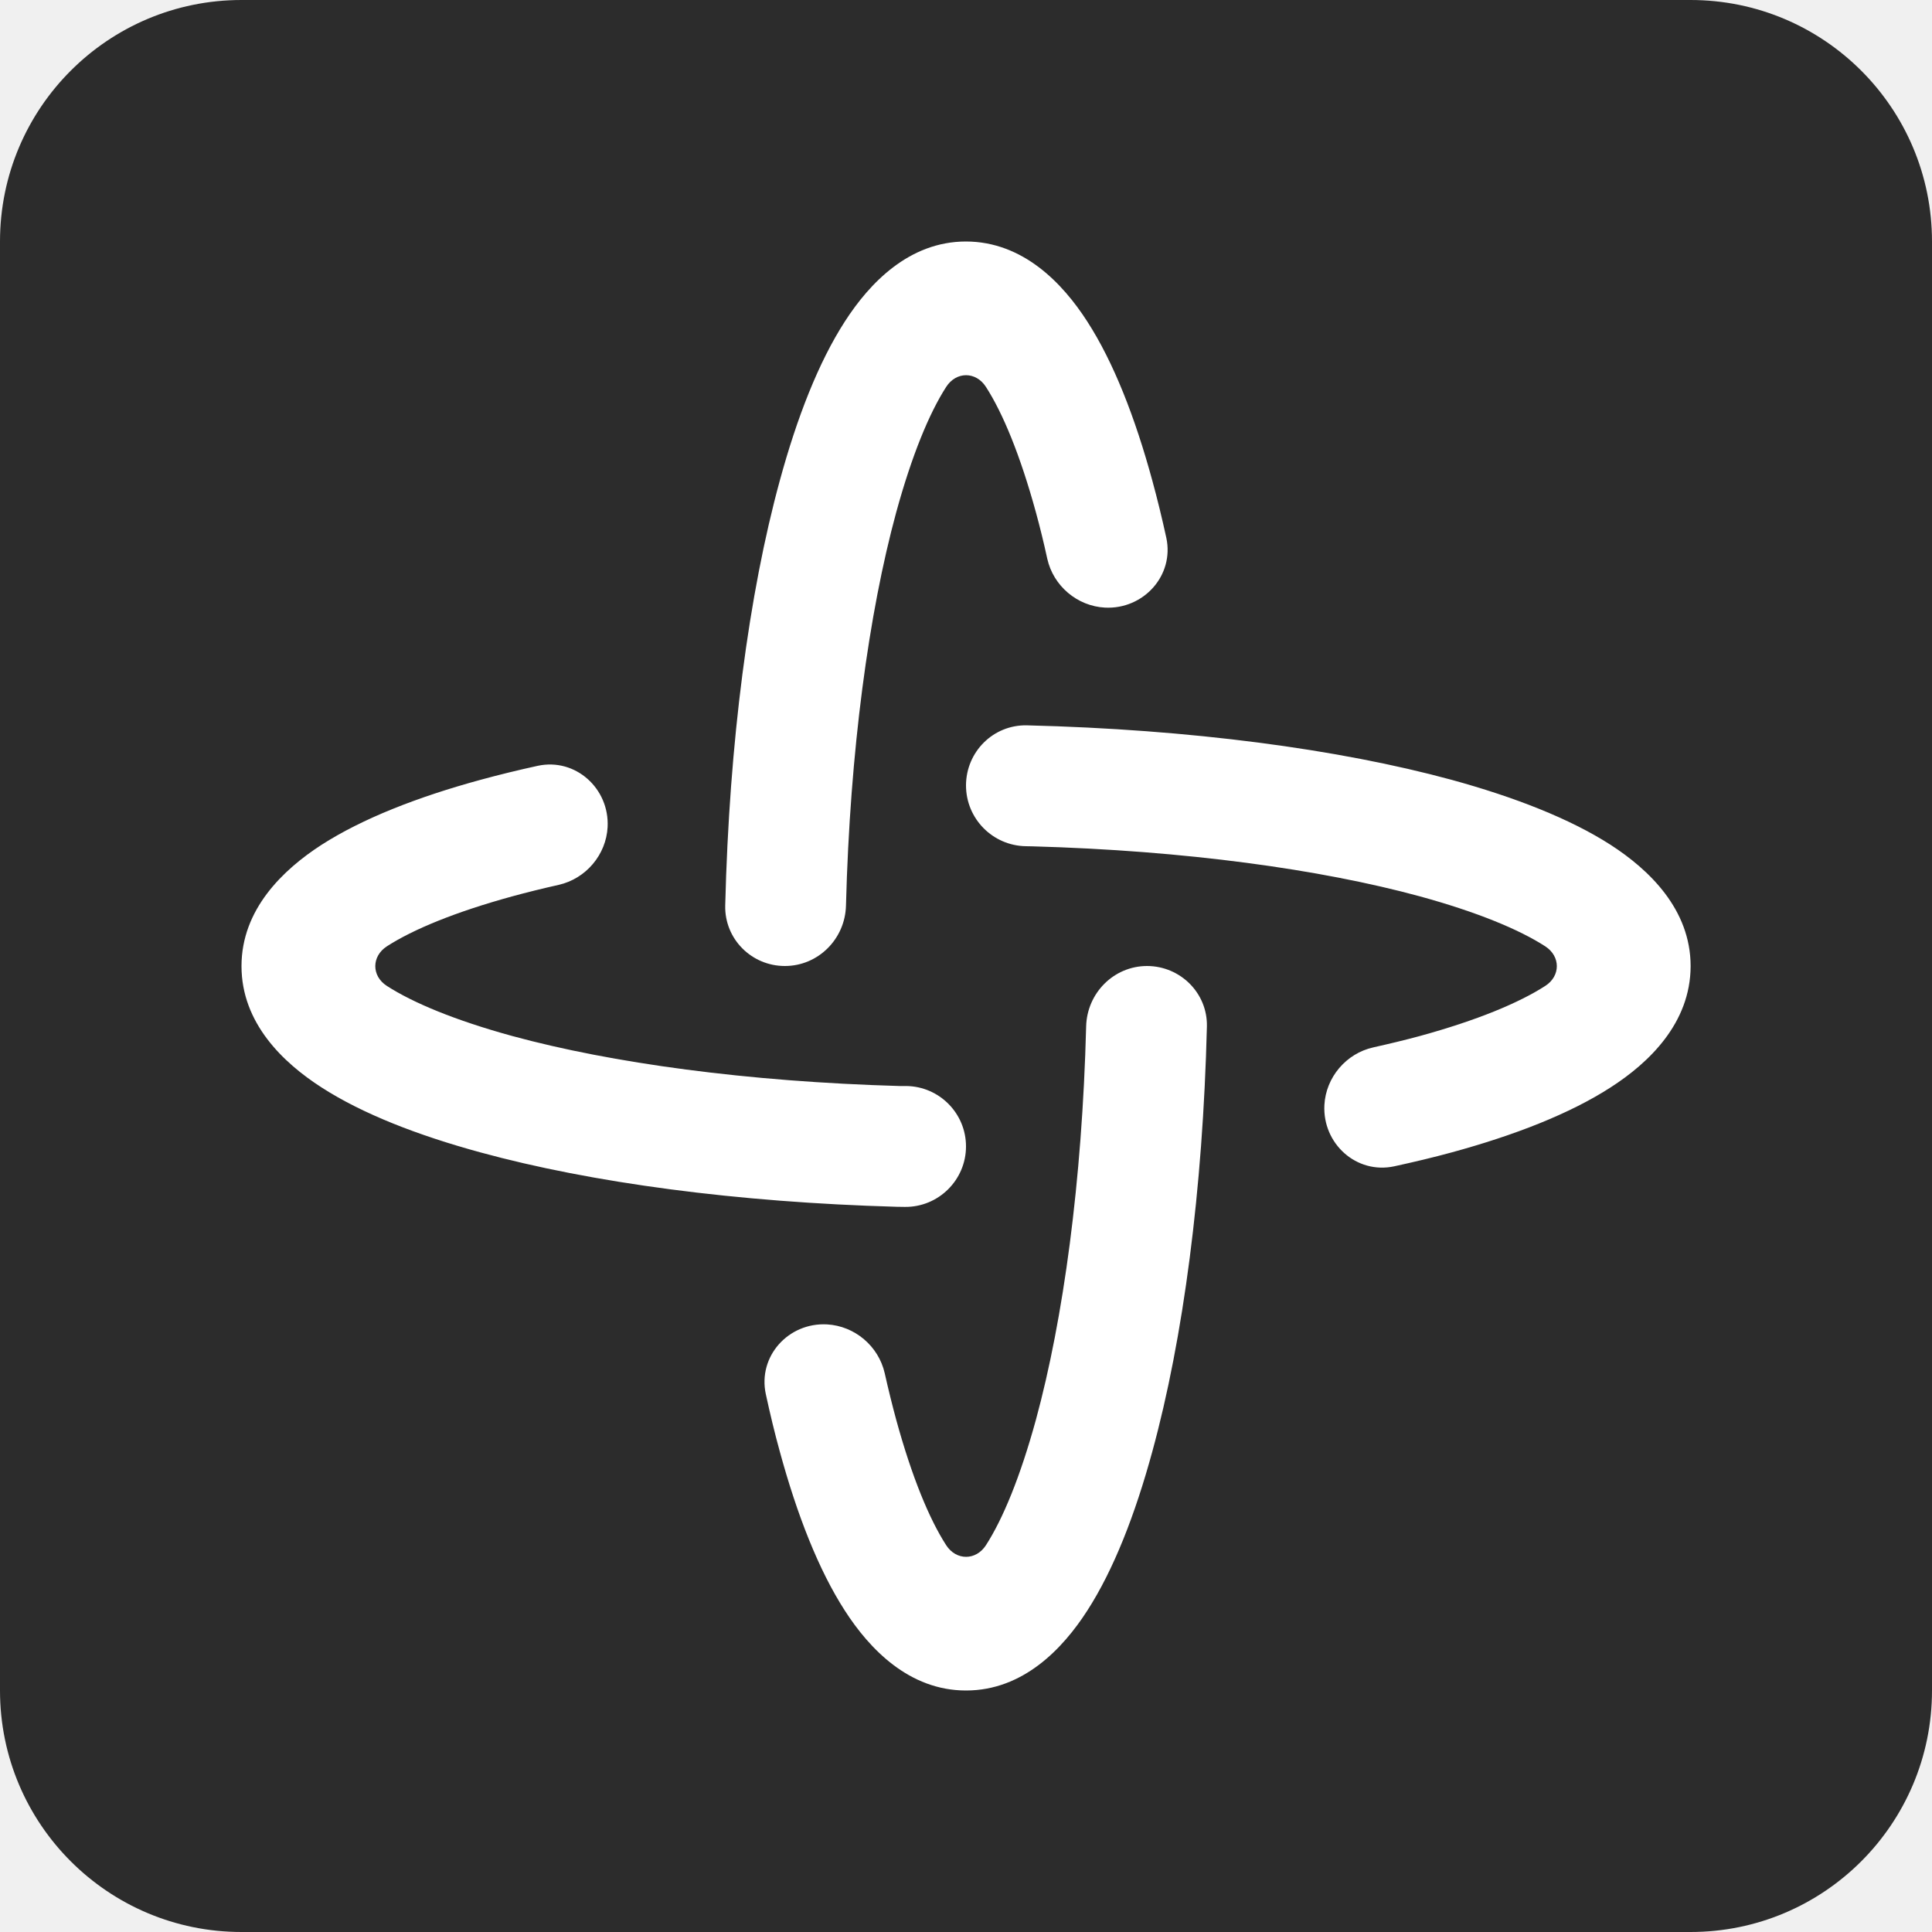
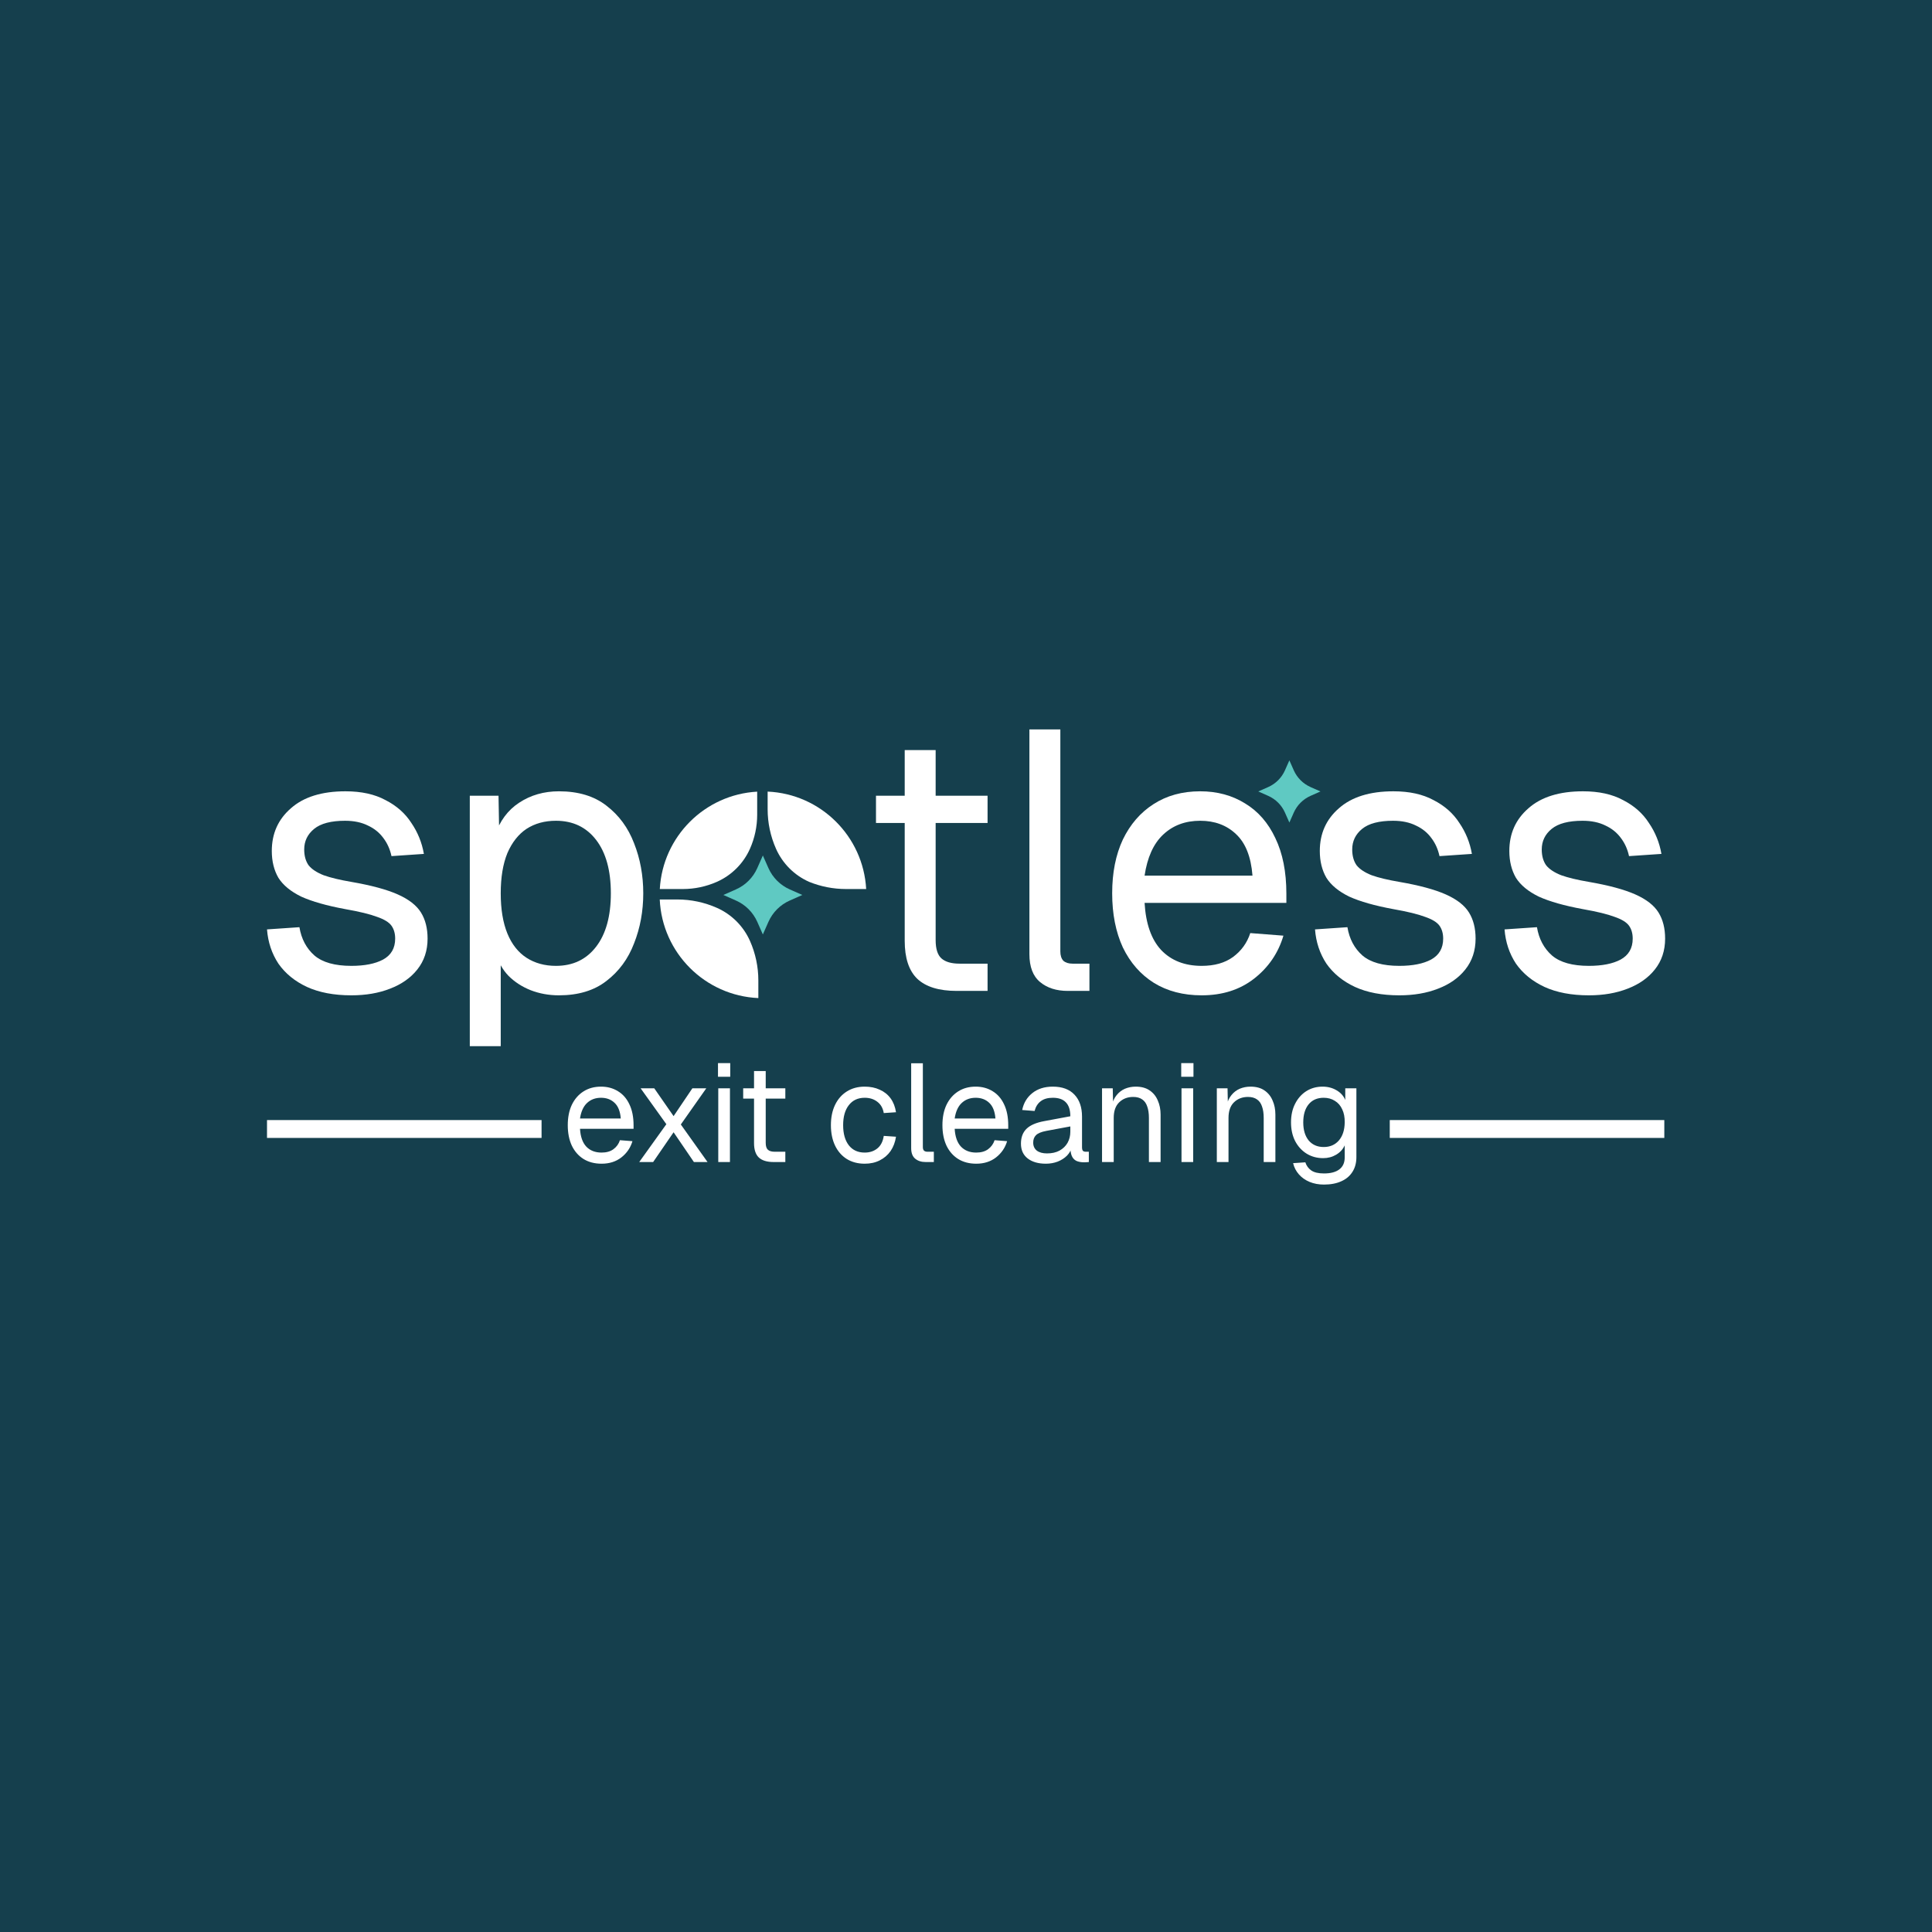
- <svg xmlns="http://www.w3.org/2000/svg" width="16" height="16" viewBox="0 0 16 16" fill="none">
-   <path d="M0 2C0 0.895 0.895 0 2 0H14C15.105 0 16 0.895 16 2V14C16 15.105 15.105 16 14 16H2C0.895 16 0 15.105 0 14V2Z" fill="#2C2C2C" />
-   <path d="M9.5 8C9.776 8.001 10.001 8.225 9.995 8.5C9.962 9.855 9.799 11.086 9.543 12.021C9.401 12.542 9.223 13 9.004 13.339C8.8 13.656 8.472 14 8 14C7.529 14 7.201 13.656 6.997 13.339C6.778 13 6.6 12.542 6.458 12.021C6.416 11.87 6.378 11.711 6.342 11.545C6.275 11.232 6.529 10.951 6.849 10.968C7.079 10.981 7.276 11.148 7.327 11.373C7.357 11.507 7.389 11.636 7.422 11.758C7.552 12.232 7.696 12.58 7.836 12.797C7.919 12.925 8.082 12.925 8.165 12.797C8.305 12.58 8.449 12.232 8.579 11.758C8.806 10.924 8.962 9.784 8.995 8.5C9.002 8.224 9.224 8 9.5 8ZM4.454 6.342C4.766 6.275 5.048 6.53 5.032 6.849C5.02 7.079 4.852 7.277 4.627 7.328C4.493 7.358 4.364 7.39 4.243 7.423C3.769 7.553 3.421 7.697 3.204 7.837C3.076 7.92 3.076 8.083 3.204 8.165C3.421 8.305 3.769 8.45 4.243 8.58C5.066 8.804 6.187 8.958 7.451 8.994H7.507C7.78 8.998 8 9.221 8 9.494C8 9.772 7.772 9.998 7.494 9.995L7.425 9.994C6.101 9.957 4.898 9.795 3.98 9.544C3.459 9.402 3.001 9.224 2.662 9.005C2.345 8.801 2 8.473 2 8.001C2 7.53 2.345 7.202 2.662 6.997C3.001 6.779 3.459 6.6 3.98 6.458C4.13 6.417 4.289 6.378 4.454 6.342ZM8.504 6.007C9.857 6.04 11.087 6.204 12.021 6.458C12.542 6.601 13 6.779 13.339 6.997C13.656 7.202 14.001 7.53 14.001 8.001C14 8.473 13.656 8.801 13.339 9.005C13 9.224 12.542 9.402 12.021 9.544C11.871 9.585 11.711 9.623 11.546 9.659C11.233 9.726 10.952 9.471 10.968 9.152C10.98 8.922 11.148 8.724 11.373 8.674C11.507 8.644 11.636 8.613 11.758 8.58C12.232 8.45 12.58 8.305 12.797 8.165C12.925 8.083 12.925 7.92 12.797 7.837C12.58 7.697 12.232 7.553 11.758 7.423C10.935 7.199 9.814 7.044 8.55 7.009L8.497 7.008C8.221 7.004 8 6.78 8 6.504C8.001 6.226 8.226 6.001 8.504 6.007ZM8 2C8.472 2.001 8.8 2.345 9.004 2.662C9.223 3.001 9.401 3.459 9.543 3.98C9.584 4.13 9.623 4.289 9.659 4.454C9.726 4.766 9.47 5.048 9.151 5.032C8.921 5.02 8.723 4.852 8.673 4.627C8.644 4.493 8.612 4.364 8.579 4.243C8.449 3.769 8.305 3.421 8.165 3.204C8.082 3.075 7.919 3.075 7.836 3.204C7.696 3.421 7.552 3.769 7.422 4.243C7.195 5.077 7.039 6.216 7.006 7.5C6.999 7.776 6.776 8 6.5 8C6.224 8 6 7.776 6.006 7.5C6.039 6.146 6.202 4.915 6.458 3.98C6.6 3.459 6.778 3.001 6.997 2.662C7.201 2.345 7.529 2 8 2Z" fill="white" />
+ <svg xmlns="http://www.w3.org/2000/svg" width="2646" height="2646" viewBox="0 0 2646 2646" fill="none">
+   <rect width="2646" height="2646" fill="#153F4D" />
+   <path d="M481.188 1363.16C457.314 1363.16 436.971 1359.29 420.158 1351.56C403.682 1343.83 390.736 1333.24 381.321 1319.79C372.242 1306 367.031 1290.36 365.686 1272.88L410.071 1269.85C412.761 1285.99 419.654 1298.94 430.75 1308.69C441.847 1318.1 458.659 1322.81 481.188 1322.81C499.346 1322.81 513.805 1319.95 524.565 1314.24C535.661 1308.18 541.209 1298.6 541.209 1285.49C541.209 1278.43 539.528 1272.54 536.166 1267.83C532.803 1263.13 526.246 1259.09 516.495 1255.73C506.744 1252.03 492.285 1248.5 473.118 1245.14C447.563 1240.43 427.388 1234.71 412.593 1227.99C398.134 1220.93 387.71 1212.35 381.321 1202.26C375.269 1191.84 372.242 1179.57 372.242 1165.45C372.242 1141.57 380.985 1122.07 398.47 1106.94C415.955 1091.47 440.838 1083.74 473.118 1083.74C494.975 1083.74 513.301 1087.77 528.096 1095.84C543.227 1103.57 554.996 1114 563.402 1127.11C572.145 1139.89 577.861 1154.01 580.551 1169.48L536.166 1172.51C534.148 1163.09 530.449 1154.85 525.069 1147.79C519.689 1140.39 512.628 1134.68 503.885 1130.64C495.143 1126.27 484.719 1124.09 472.614 1124.09C453.448 1124.09 439.325 1127.78 430.246 1135.18C421.167 1142.58 416.628 1152 416.628 1163.43C416.628 1172.17 418.645 1179.4 422.68 1185.12C427.052 1190.5 433.945 1195.04 443.36 1198.73C452.775 1202.1 465.384 1205.12 481.188 1207.81C508.425 1212.52 529.609 1218.24 544.74 1224.96C559.871 1231.69 570.463 1239.93 576.516 1249.68C582.569 1259.43 585.595 1271.36 585.595 1285.49C585.595 1301.96 580.887 1316.09 571.472 1327.86C562.393 1339.29 549.952 1348.03 534.148 1354.08C518.681 1360.14 501.027 1363.16 481.188 1363.16Z" fill="white" />
+   <path d="M643.421 1432.77V1089.79H682.763L683.771 1147.29L677.719 1144.26C684.444 1124.42 695.54 1109.46 711.008 1099.37C726.812 1088.95 744.969 1083.74 765.481 1083.74C792.045 1083.74 813.733 1090.29 830.546 1103.41C847.695 1116.52 860.304 1133.67 868.374 1154.85C876.78 1176.04 880.984 1198.9 880.984 1223.45C880.984 1248 876.78 1270.86 868.374 1292.04C860.304 1313.23 847.695 1330.38 830.546 1343.49C813.733 1356.6 792.045 1363.16 765.481 1363.16C751.694 1363.16 738.749 1360.81 726.644 1356.1C714.875 1351.39 704.787 1344.84 696.381 1336.43C688.311 1328.02 682.763 1318.1 679.736 1306.67L685.789 1299.61V1432.77H643.421ZM761.446 1322.81C784.647 1322.81 802.973 1314.07 816.423 1296.58C829.873 1279.1 836.598 1254.72 836.598 1223.45C836.598 1192.18 829.873 1167.8 816.423 1150.31C802.973 1132.83 784.647 1124.09 761.446 1124.09C745.978 1124.09 732.528 1127.78 721.095 1135.18C709.999 1142.58 701.257 1153.68 694.868 1168.47C688.815 1183.27 685.789 1201.59 685.789 1223.45C685.789 1245.31 688.815 1263.63 694.868 1278.43C700.92 1293.22 709.663 1304.32 721.095 1311.72C732.528 1319.11 745.978 1322.81 761.446 1322.81Z" fill="white" />
+   <path d="M1310.17 1357.11C1285.96 1357.11 1267.98 1351.56 1256.21 1340.46C1244.77 1329.37 1239.06 1312.05 1239.06 1288.51V1027.25H1281.43V1287.5C1281.43 1299.61 1284.12 1308.02 1289.5 1312.72C1294.88 1317.43 1303.11 1319.79 1314.21 1319.79H1352.54V1357.11H1310.17ZM1199.72 1127.11V1089.79H1352.54V1127.11H1199.72Z" fill="white" />
+   <path d="M1462.3 1357.11C1446.83 1357.11 1434.22 1353.07 1424.47 1345C1414.72 1336.93 1409.84 1324.16 1409.84 1306.67V999H1452.21V1303.14C1452.21 1308.52 1453.55 1312.72 1456.24 1315.75C1459.27 1318.44 1463.47 1319.79 1468.85 1319.79H1492.05V1357.11H1462.3Z" fill="white" />
+   <path d="M1645.76 1363.16C1620.54 1363.16 1598.68 1357.45 1580.19 1346.01C1562.03 1334.58 1547.91 1318.44 1537.82 1297.59C1528.07 1276.41 1523.2 1251.69 1523.2 1223.45C1523.2 1195.2 1528.07 1170.66 1537.82 1149.81C1547.91 1128.96 1561.87 1112.82 1579.69 1101.39C1597.84 1089.62 1619.2 1083.74 1643.74 1083.74C1666.94 1083.74 1687.46 1089.28 1705.28 1100.38C1723.1 1111.14 1736.88 1126.94 1746.64 1147.79C1756.72 1168.64 1761.77 1194.03 1761.77 1223.95V1236.56H1567.58C1569.26 1265.14 1576.83 1286.66 1590.28 1301.12C1604.06 1315.58 1622.56 1322.81 1645.76 1322.81C1663.25 1322.81 1677.54 1318.78 1688.63 1310.71C1700.07 1302.3 1707.97 1291.37 1712.34 1277.92L1757.73 1281.45C1750.67 1305.33 1737.22 1325 1717.38 1340.46C1697.88 1355.6 1674.01 1363.16 1645.76 1363.16ZM1567.58 1199.24H1715.36C1713.35 1173.35 1705.78 1154.35 1692.67 1142.24C1679.89 1130.14 1663.58 1124.09 1643.74 1124.09C1623.23 1124.09 1606.25 1130.47 1592.8 1143.25C1579.69 1155.69 1571.28 1174.36 1567.58 1199.24Z" fill="white" />
+   <path d="M1916.5 1363.16C1892.63 1363.16 1872.28 1359.29 1855.47 1351.56C1839 1343.83 1826.05 1333.24 1816.63 1319.79C1807.56 1306 1802.34 1290.36 1801 1272.88L1845.38 1269.85C1848.07 1285.99 1854.97 1298.94 1866.06 1308.69C1877.16 1318.1 1893.97 1322.81 1916.5 1322.81C1934.66 1322.81 1949.12 1319.95 1959.88 1314.24C1970.97 1308.18 1976.52 1298.6 1976.52 1285.49C1976.52 1278.43 1974.84 1272.54 1971.48 1267.83C1968.12 1263.13 1961.56 1259.09 1951.81 1255.73C1942.06 1252.03 1927.6 1248.5 1908.43 1245.14C1882.88 1240.43 1862.7 1234.71 1847.91 1227.99C1833.45 1220.93 1823.02 1212.35 1816.63 1202.26C1810.58 1191.84 1807.56 1179.57 1807.56 1165.45C1807.56 1141.57 1816.3 1122.07 1833.78 1106.94C1851.27 1091.47 1876.15 1083.74 1908.43 1083.74C1930.29 1083.74 1948.61 1087.77 1963.41 1095.84C1978.54 1103.57 1990.31 1114 1998.72 1127.11C2007.46 1139.89 2013.17 1154.01 2015.86 1169.48L1971.48 1172.51C1969.46 1163.09 1965.76 1154.85 1960.38 1147.79C1955 1140.39 1947.94 1134.68 1939.2 1130.64C1930.46 1126.27 1920.03 1124.09 1907.93 1124.09C1888.76 1124.09 1874.64 1127.78 1865.56 1135.18C1856.48 1142.58 1851.94 1152 1851.94 1163.43C1851.94 1172.17 1853.96 1179.4 1857.99 1185.12C1862.36 1190.5 1869.26 1195.04 1878.67 1198.73C1888.09 1202.1 1900.7 1205.12 1916.5 1207.81C1943.74 1212.52 1964.92 1218.24 1980.05 1224.96C1995.18 1231.69 2005.78 1239.93 2011.83 1249.68C2017.88 1259.43 2020.91 1271.36 2020.91 1285.49C2020.91 1301.96 2016.2 1316.09 2006.79 1327.86C1997.71 1339.29 1985.27 1348.03 1969.46 1354.08C1953.99 1360.14 1936.34 1363.16 1916.5 1363.16Z" fill="white" />
+   <path d="M2176.08 1363.16C2152.21 1363.16 2131.86 1359.29 2115.05 1351.56C2098.57 1343.83 2085.63 1333.24 2076.21 1319.79C2067.13 1306 2061.92 1290.36 2060.58 1272.88L2104.96 1269.85C2107.65 1285.99 2114.55 1298.94 2125.64 1308.69C2136.74 1318.1 2153.55 1322.81 2176.08 1322.81C2194.24 1322.81 2208.7 1319.95 2219.46 1314.24C2230.55 1308.18 2236.1 1298.6 2236.1 1285.49C2236.1 1278.43 2234.42 1272.54 2231.06 1267.83C2227.69 1263.13 2221.14 1259.09 2211.39 1255.73C2201.63 1252.03 2187.18 1248.5 2168.01 1245.14C2142.45 1240.43 2122.28 1234.71 2107.48 1227.99C2093.02 1220.93 2082.6 1212.35 2076.21 1202.26C2070.16 1191.84 2067.13 1179.57 2067.13 1165.45C2067.13 1141.57 2075.88 1122.07 2093.36 1106.94C2110.85 1091.47 2135.73 1083.74 2168.01 1083.74C2189.87 1083.74 2208.19 1087.77 2222.99 1095.84C2238.12 1103.57 2249.89 1114 2258.29 1127.11C2267.04 1139.89 2272.75 1154.01 2275.44 1169.48L2231.06 1172.51C2229.04 1163.09 2225.34 1154.85 2219.96 1147.79C2214.58 1140.39 2207.52 1134.68 2198.78 1130.64C2190.03 1126.27 2179.61 1124.09 2167.5 1124.09C2148.34 1124.09 2134.22 1127.78 2125.14 1135.18C2116.06 1142.58 2111.52 1152 2111.52 1163.43C2111.52 1172.17 2113.54 1179.4 2117.57 1185.12C2121.94 1190.5 2128.84 1195.04 2138.25 1198.73C2147.67 1202.1 2160.28 1205.12 2176.08 1207.81C2203.32 1212.52 2224.5 1218.24 2239.63 1224.96C2254.76 1231.69 2265.35 1239.93 2271.41 1249.68C2277.46 1259.43 2280.49 1271.36 2280.49 1285.49C2280.49 1301.96 2275.78 1316.09 2266.36 1327.86C2257.28 1339.29 2244.84 1348.03 2229.04 1354.08C2213.57 1360.14 2195.92 1363.16 2176.08 1363.16Z" fill="white" />
+   <path d="M1108.14 1207.74C1087.9 1198.77 1071.72 1182.6 1062.76 1162.36C1055.22 1145.33 1051.33 1126.91 1051.33 1108.28L1051.33 1084.14C1123.9 1087.35 1182.27 1145.21 1186.28 1217.58L1158.64 1217.58C1141.33 1217.58 1124.18 1214.24 1108.14 1207.74Z" fill="white" />
+   <path d="M903.647 1217.58C907.625 1145.74 965.174 1088.2 1037.01 1084.22L1037.01 1115.8C1037.01 1131.84 1033.66 1147.7 1027.17 1162.36C1018.2 1182.6 1002.03 1198.77 981.789 1207.74C967.126 1214.23 951.266 1217.58 935.23 1217.58L903.647 1217.58Z" fill="white" />
+   <path d="M1038.6 1366.93C965.494 1363.7 906.803 1305 903.569 1231.89L927.712 1231.89C946.338 1231.89 964.758 1235.79 981.789 1243.33C1002.03 1252.29 1018.2 1268.47 1027.17 1288.71C1034.71 1305.74 1038.6 1324.16 1038.6 1342.79L1038.6 1366.93Z" fill="white" />
+   <path d="M1044.78 1279.79L1037.14 1262.53C1031.38 1249.52 1020.98 1239.12 1007.97 1233.36L990.709 1225.72L1007.97 1218.08C1020.98 1212.32 1031.38 1201.92 1037.14 1188.91L1044.78 1171.65L1052.42 1188.91C1058.18 1201.92 1068.58 1212.32 1081.59 1218.08L1098.85 1225.72L1081.59 1233.36C1068.58 1239.12 1058.18 1249.52 1052.42 1262.53L1044.78 1279.79Z" fill="#5FC9C2" />
+   <path d="M1765.88 1126.55L1759.86 1112.95C1755.33 1102.7 1747.13 1094.51 1736.88 1089.97L1723.29 1083.95L1736.88 1077.93C1747.13 1073.39 1755.33 1065.2 1759.86 1054.95L1765.88 1041.35L1771.9 1054.95C1776.44 1065.2 1784.64 1073.39 1794.89 1077.93L1808.48 1083.95L1794.89 1089.97C1784.64 1094.51 1776.44 1102.7 1771.9 1112.95L1765.88 1126.55Z" fill="#5FC9C2" />
+   <path d="M823.891 1593.77C814.365 1593.77 806.109 1591.61 799.124 1587.29C792.265 1582.97 786.931 1576.88 783.121 1569C779.437 1561 777.596 1551.67 777.596 1541C777.596 1530.33 779.437 1521.06 783.121 1513.18C786.931 1505.31 792.202 1499.21 798.933 1494.89C805.792 1490.45 813.857 1488.22 823.129 1488.22C831.893 1488.22 839.64 1490.32 846.372 1494.51C853.103 1498.58 858.311 1504.55 861.994 1512.42C865.804 1520.3 867.709 1529.88 867.709 1541.19V1545.95H794.361C794.996 1556.75 797.854 1564.88 802.934 1570.34C808.142 1575.8 815.127 1578.53 823.891 1578.53C830.495 1578.53 835.893 1577.01 840.085 1573.96C844.403 1570.78 847.388 1566.65 849.039 1561.57L866.185 1562.91C863.518 1571.92 858.438 1579.35 850.944 1585.2C843.577 1590.91 834.56 1593.77 823.891 1593.77ZM794.361 1531.85H850.182C849.42 1522.07 846.562 1514.9 841.609 1510.32C836.782 1505.75 830.622 1503.47 823.129 1503.47C815.381 1503.47 808.967 1505.88 803.887 1510.71C798.933 1515.41 795.758 1522.45 794.361 1531.85ZM875.471 1591.48L912.622 1539.66L877.377 1490.51H896.047L922.529 1528.61L948.248 1490.51H967.3L932.436 1540.05L969.015 1591.48H950.344L922.529 1550.71L894.523 1591.48H875.471ZM983.714 1591.48V1490.51H999.717V1591.48H983.714ZM983.333 1474.7V1456.03H1000.1V1474.7H983.333ZM1059.56 1591.48C1050.41 1591.48 1043.62 1589.39 1039.17 1585.2C1034.86 1581.01 1032.7 1574.46 1032.7 1565.57V1466.89H1048.7V1565.19C1048.7 1569.77 1049.72 1572.94 1051.75 1574.72C1053.78 1576.5 1056.89 1577.39 1061.08 1577.39H1075.56V1591.48H1059.56ZM1017.84 1504.61V1490.51H1075.56V1504.61H1017.84ZM1184.27 1593.77C1174.87 1593.77 1166.68 1591.61 1159.69 1587.29C1152.84 1582.97 1147.5 1576.88 1143.69 1569C1139.88 1561 1137.98 1551.67 1137.98 1541C1137.98 1530.33 1139.88 1521.06 1143.69 1513.18C1147.5 1505.31 1152.84 1499.21 1159.69 1494.89C1166.68 1490.45 1174.87 1488.22 1184.27 1488.22C1192.02 1488.22 1198.88 1489.62 1204.85 1492.42C1210.94 1495.08 1215.9 1499.02 1219.71 1504.23C1223.52 1509.44 1225.99 1515.79 1227.14 1523.28L1210.37 1524.42C1209.23 1517.69 1206.31 1512.55 1201.61 1508.99C1196.91 1505.31 1191.13 1503.47 1184.27 1503.47C1175 1503.47 1167.76 1506.83 1162.55 1513.56C1157.34 1520.17 1154.74 1529.31 1154.74 1541C1154.74 1552.68 1157.34 1561.89 1162.55 1568.62C1167.76 1575.23 1175 1578.53 1184.27 1578.53C1191.13 1578.53 1196.91 1576.62 1201.61 1572.81C1206.31 1569 1209.23 1563.29 1210.37 1555.67L1227.14 1556.81C1225.99 1564.3 1223.52 1570.85 1219.71 1576.43C1215.9 1581.9 1210.94 1586.15 1204.85 1589.2C1198.88 1592.25 1192.02 1593.77 1184.27 1593.77ZM1267.72 1591.48C1261.88 1591.48 1257.11 1589.96 1253.43 1586.91C1249.75 1583.86 1247.91 1579.04 1247.91 1572.43V1456.22H1263.91V1571.1C1263.91 1573.13 1264.42 1574.72 1265.43 1575.86C1266.58 1576.88 1268.16 1577.39 1270.2 1577.39H1278.96V1591.48H1267.72ZM1337.02 1593.77C1327.49 1593.77 1319.24 1591.61 1312.25 1587.29C1305.39 1582.97 1300.06 1576.88 1296.25 1569C1292.56 1561 1290.72 1551.67 1290.72 1541C1290.72 1530.33 1292.56 1521.06 1296.25 1513.18C1300.06 1505.31 1305.33 1499.21 1312.06 1494.89C1318.92 1490.45 1326.98 1488.22 1336.26 1488.22C1345.02 1488.22 1352.77 1490.32 1359.5 1494.51C1366.23 1498.58 1371.44 1504.55 1375.12 1512.42C1378.93 1520.3 1380.84 1529.88 1380.84 1541.19V1545.95H1307.49C1308.12 1556.75 1310.98 1564.88 1316.06 1570.34C1321.27 1575.8 1328.25 1578.53 1337.02 1578.53C1343.62 1578.53 1349.02 1577.01 1353.21 1573.96C1357.53 1570.78 1360.51 1566.65 1362.17 1561.57L1379.31 1562.91C1376.65 1571.92 1371.56 1579.35 1364.07 1585.2C1356.7 1590.91 1347.69 1593.77 1337.02 1593.77ZM1307.49 1531.85H1363.31C1362.55 1522.07 1359.69 1514.9 1354.74 1510.32C1349.91 1505.75 1343.75 1503.47 1336.26 1503.47C1328.51 1503.47 1322.09 1505.88 1317.01 1510.71C1312.06 1515.41 1308.89 1522.45 1307.49 1531.85ZM1432.36 1593.77C1421.95 1593.77 1413.63 1591.36 1407.4 1586.53C1401.31 1581.7 1398.26 1574.97 1398.26 1566.34C1398.26 1557.7 1400.8 1550.9 1405.88 1545.95C1410.96 1541 1419.03 1537.5 1430.08 1535.47L1465.89 1528.8C1465.89 1520.3 1463.86 1513.94 1459.8 1509.75C1455.86 1505.56 1449.89 1503.47 1441.89 1503.47C1434.9 1503.47 1429.38 1505.05 1425.31 1508.23C1421.25 1511.28 1418.45 1515.72 1416.93 1521.57L1399.97 1520.23C1401.88 1510.71 1406.45 1503.02 1413.69 1497.18C1421.06 1491.21 1430.46 1488.22 1441.89 1488.22C1454.84 1488.22 1464.75 1491.91 1471.61 1499.27C1478.47 1506.51 1481.9 1516.55 1481.9 1529.38V1571.1C1481.9 1573.39 1482.28 1575.04 1483.04 1576.05C1483.93 1576.94 1485.33 1577.39 1487.23 1577.39H1491.23V1591.48C1490.72 1591.61 1489.9 1591.67 1488.75 1591.67C1487.61 1591.8 1486.4 1591.87 1485.13 1591.87C1480.56 1591.87 1476.82 1591.17 1473.89 1589.77C1471.1 1588.25 1469.07 1585.96 1467.8 1582.91C1466.53 1579.74 1465.89 1575.61 1465.89 1570.53L1467.8 1570.91C1466.91 1575.23 1464.75 1579.16 1461.32 1582.72C1457.89 1586.15 1453.64 1588.88 1448.56 1590.91C1443.48 1592.82 1438.08 1593.77 1432.36 1593.77ZM1433.89 1579.67C1440.62 1579.67 1446.33 1578.4 1451.03 1575.86C1455.86 1573.19 1459.54 1569.64 1462.08 1565.19C1464.62 1560.62 1465.89 1555.54 1465.89 1549.95V1542.71L1433.12 1548.81C1426.27 1550.08 1421.5 1552.05 1418.84 1554.71C1416.3 1557.26 1415.03 1560.62 1415.03 1564.81C1415.03 1569.51 1416.68 1573.19 1419.98 1575.86C1423.41 1578.4 1428.04 1579.67 1433.89 1579.67ZM1509.31 1591.48V1490.51H1523.98L1524.55 1516.23L1522.64 1514.52C1523.91 1508.55 1526.14 1503.66 1529.31 1499.85C1532.49 1495.91 1536.3 1492.99 1540.74 1491.08C1545.31 1489.18 1550.2 1488.22 1555.41 1488.22C1563.16 1488.22 1569.51 1489.94 1574.46 1493.37C1579.54 1496.8 1583.29 1501.43 1585.7 1507.28C1588.24 1512.99 1589.51 1519.41 1589.51 1526.52V1591.48H1573.51V1531.09C1573.51 1524.87 1572.75 1519.66 1571.22 1515.47C1569.83 1511.15 1567.54 1507.91 1564.37 1505.75C1561.19 1503.47 1557.06 1502.32 1551.98 1502.32C1544.23 1502.32 1537.82 1504.8 1532.74 1509.75C1527.79 1514.58 1525.31 1521.69 1525.31 1531.09V1591.48H1509.31ZM1618.15 1591.48V1490.51H1634.15V1591.48H1618.15ZM1617.76 1474.7V1456.03H1634.53V1474.7H1617.76ZM1666.52 1591.48V1490.51H1681.19L1681.76 1516.23L1679.86 1514.52C1681.13 1508.55 1683.35 1503.66 1686.52 1499.85C1689.7 1495.91 1693.51 1492.99 1697.95 1491.08C1702.53 1489.18 1707.42 1488.22 1712.62 1488.22C1720.37 1488.22 1726.72 1489.94 1731.68 1493.37C1736.76 1496.8 1740.5 1501.43 1742.92 1507.28C1745.46 1512.99 1746.73 1519.41 1746.73 1526.52V1591.48H1730.72V1531.09C1730.72 1524.87 1729.96 1519.66 1728.44 1515.47C1727.04 1511.15 1724.75 1507.91 1721.58 1505.75C1718.4 1503.47 1714.27 1502.32 1709.19 1502.32C1701.45 1502.32 1695.03 1504.8 1689.95 1509.75C1685 1514.58 1682.52 1521.69 1682.52 1531.09V1591.48H1666.52ZM1813.28 1622.35C1806.04 1622.35 1799.5 1621.14 1793.66 1618.73C1787.81 1616.31 1782.92 1612.89 1778.99 1608.44C1775.05 1603.99 1772.38 1598.85 1770.99 1593.01L1787.75 1591.87C1789.28 1596.56 1791.94 1600.25 1795.75 1602.92C1799.69 1605.71 1805.53 1607.11 1813.28 1607.11C1822.42 1607.11 1829.41 1605.26 1834.24 1601.58C1839.19 1597.9 1841.67 1592.37 1841.67 1585.01V1568.62C1839.25 1573.96 1835.38 1578.21 1830.05 1581.39C1824.71 1584.56 1818.74 1586.15 1812.14 1586.15C1803.63 1586.15 1796.01 1584.05 1789.28 1579.86C1782.67 1575.67 1777.46 1569.89 1773.65 1562.53C1769.97 1555.16 1768.13 1546.71 1768.13 1537.19C1768.13 1527.53 1769.97 1519.09 1773.65 1511.85C1777.34 1504.48 1782.42 1498.7 1788.89 1494.51C1795.5 1490.32 1802.99 1488.22 1811.37 1488.22C1818.49 1488.22 1824.84 1489.88 1830.43 1493.18C1836.14 1496.48 1840.14 1500.93 1842.43 1506.51V1490.51H1857.67V1584.63C1857.67 1592.5 1855.89 1599.23 1852.34 1604.82C1848.78 1610.54 1843.7 1614.85 1837.09 1617.78C1830.49 1620.82 1822.55 1622.35 1813.28 1622.35ZM1812.9 1570.91C1821.54 1570.91 1828.46 1567.92 1833.67 1561.95C1838.87 1555.86 1841.54 1547.6 1841.67 1537.19C1841.79 1530.2 1840.65 1524.23 1838.24 1519.28C1835.95 1514.2 1832.59 1510.32 1828.14 1507.66C1823.82 1504.86 1818.74 1503.47 1812.9 1503.47C1804.01 1503.47 1797.09 1506.51 1792.13 1512.61C1787.31 1518.58 1784.89 1526.77 1784.89 1537.19C1784.89 1547.6 1787.37 1555.86 1792.32 1561.95C1797.4 1567.92 1804.26 1570.91 1812.9 1570.91Z" fill="white" />
+   <path d="M741.701 1546.24L365.687 1546.24" stroke-width="24.456" stroke="white" />
+   <path d="M2279.38 1546.24L1903.37 1546.24" stroke-width="24.456" stroke="white" />
</svg>
